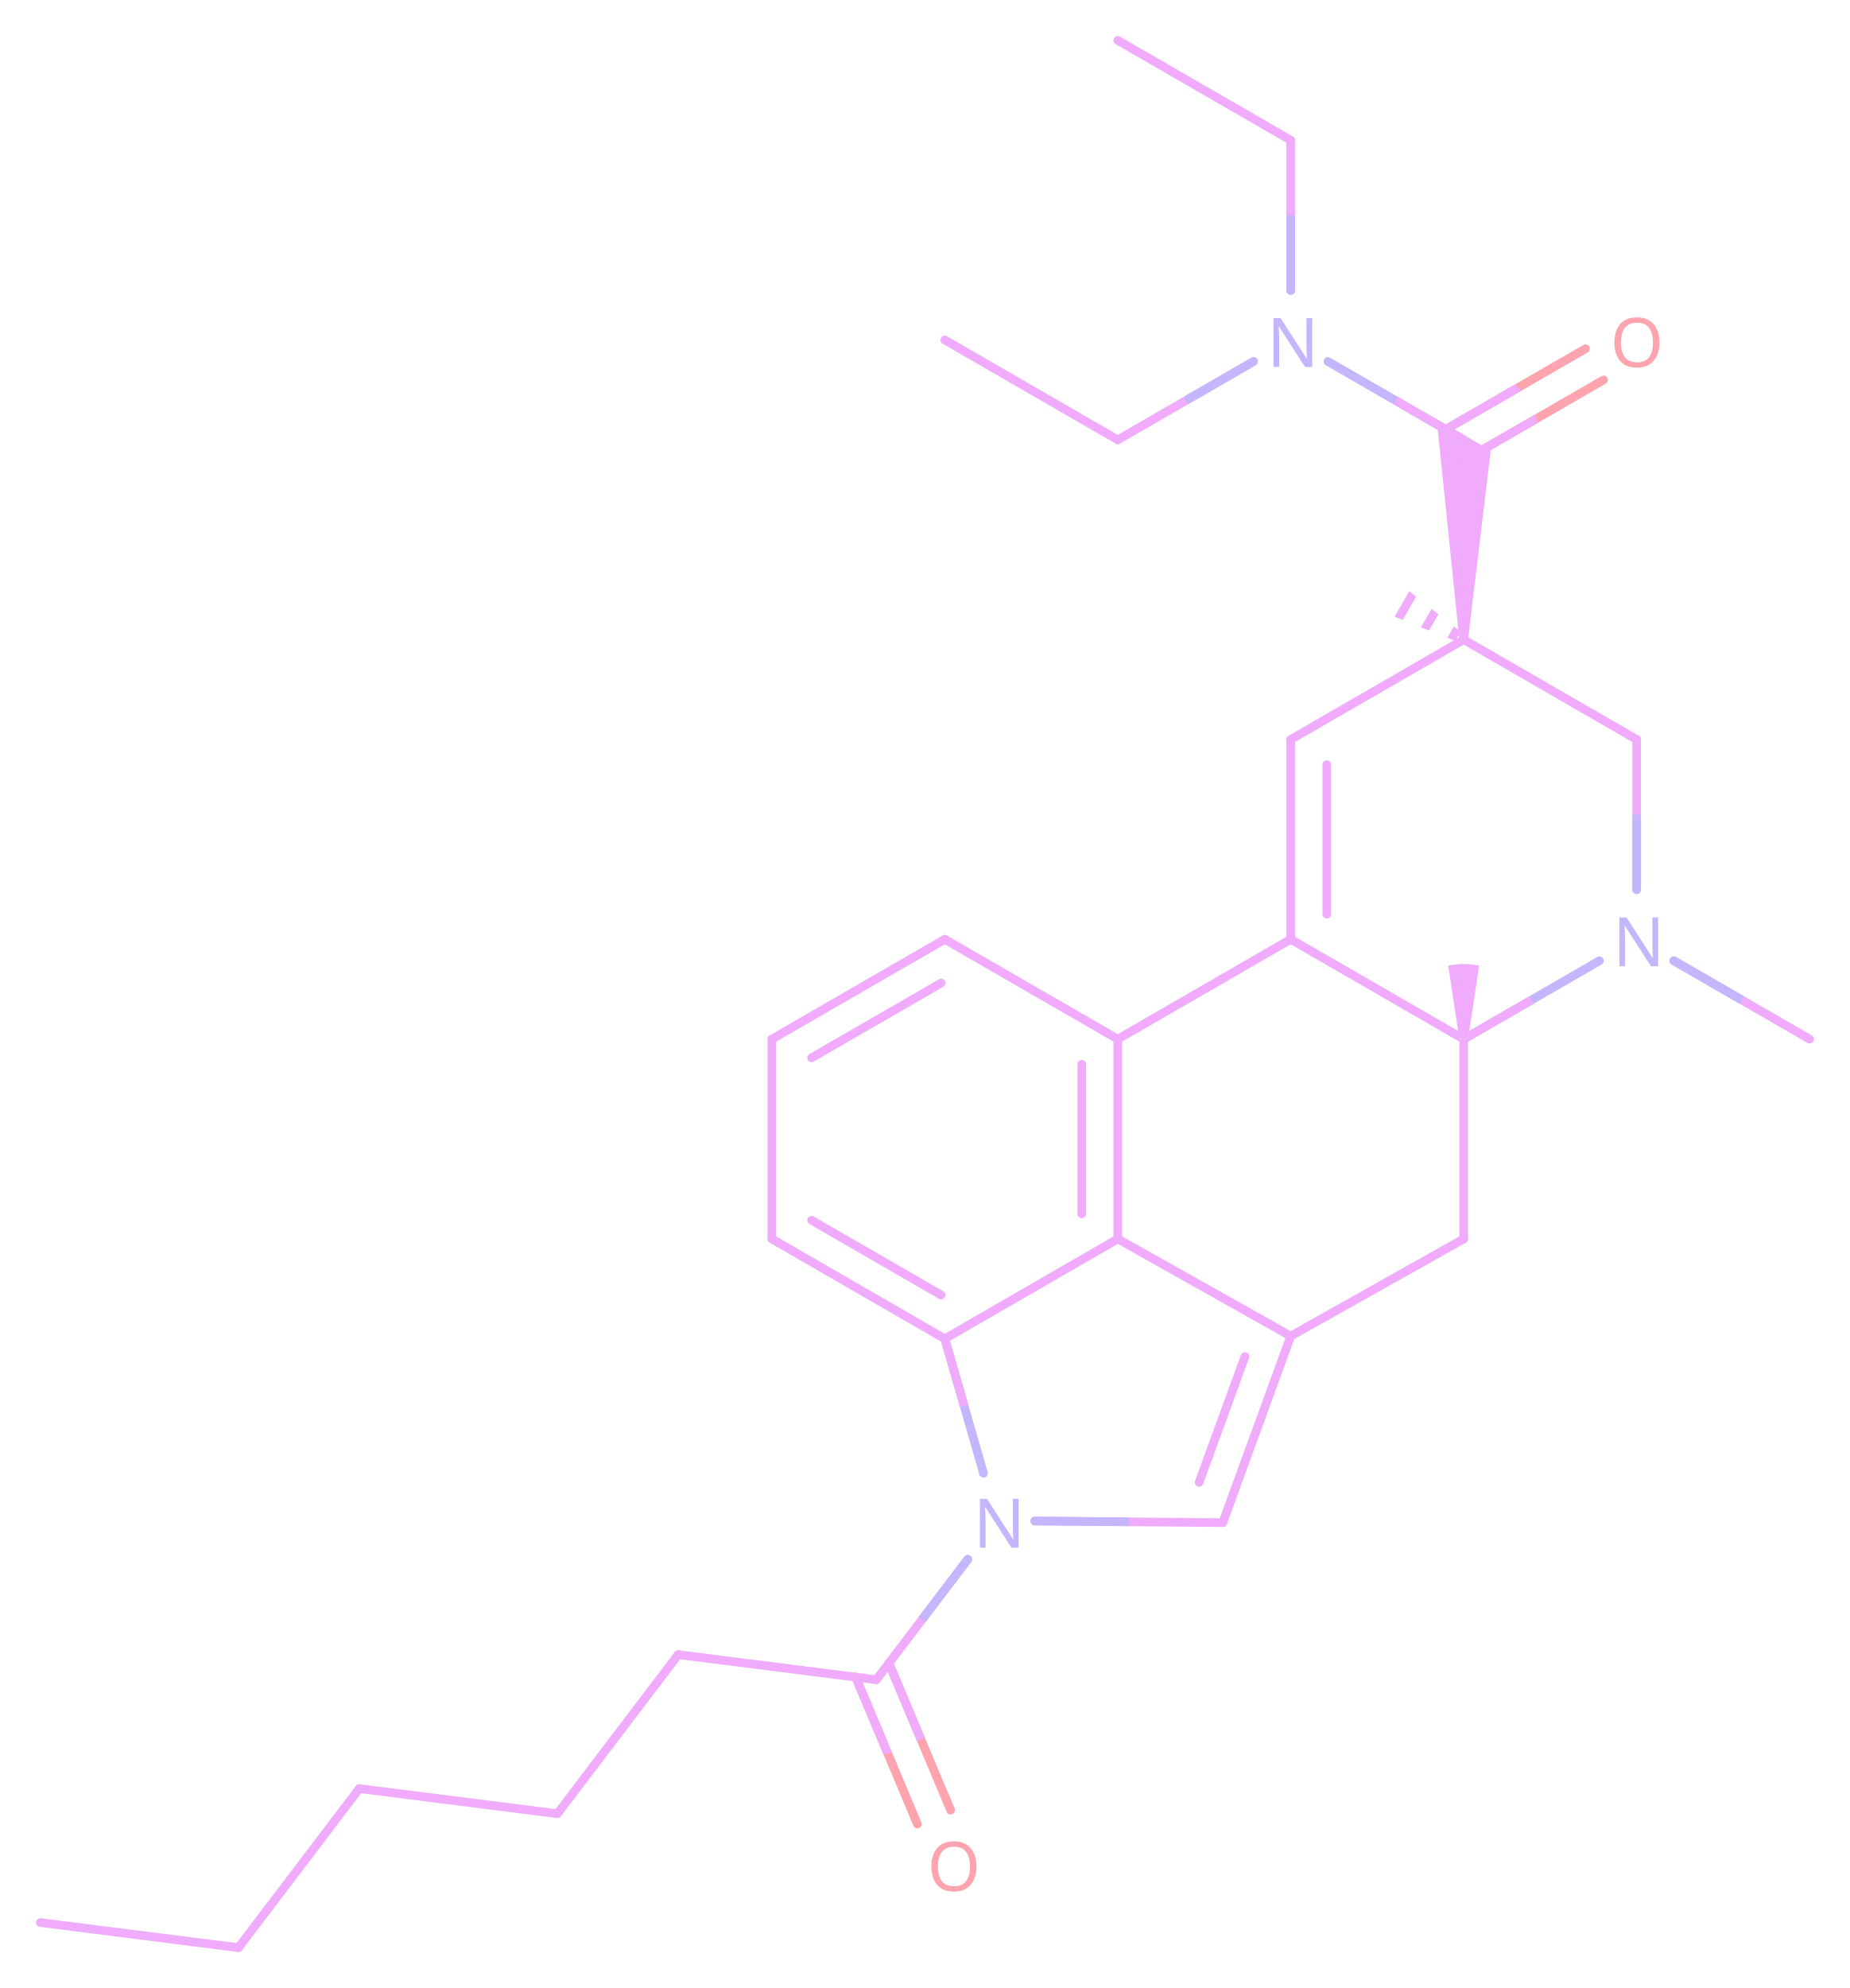
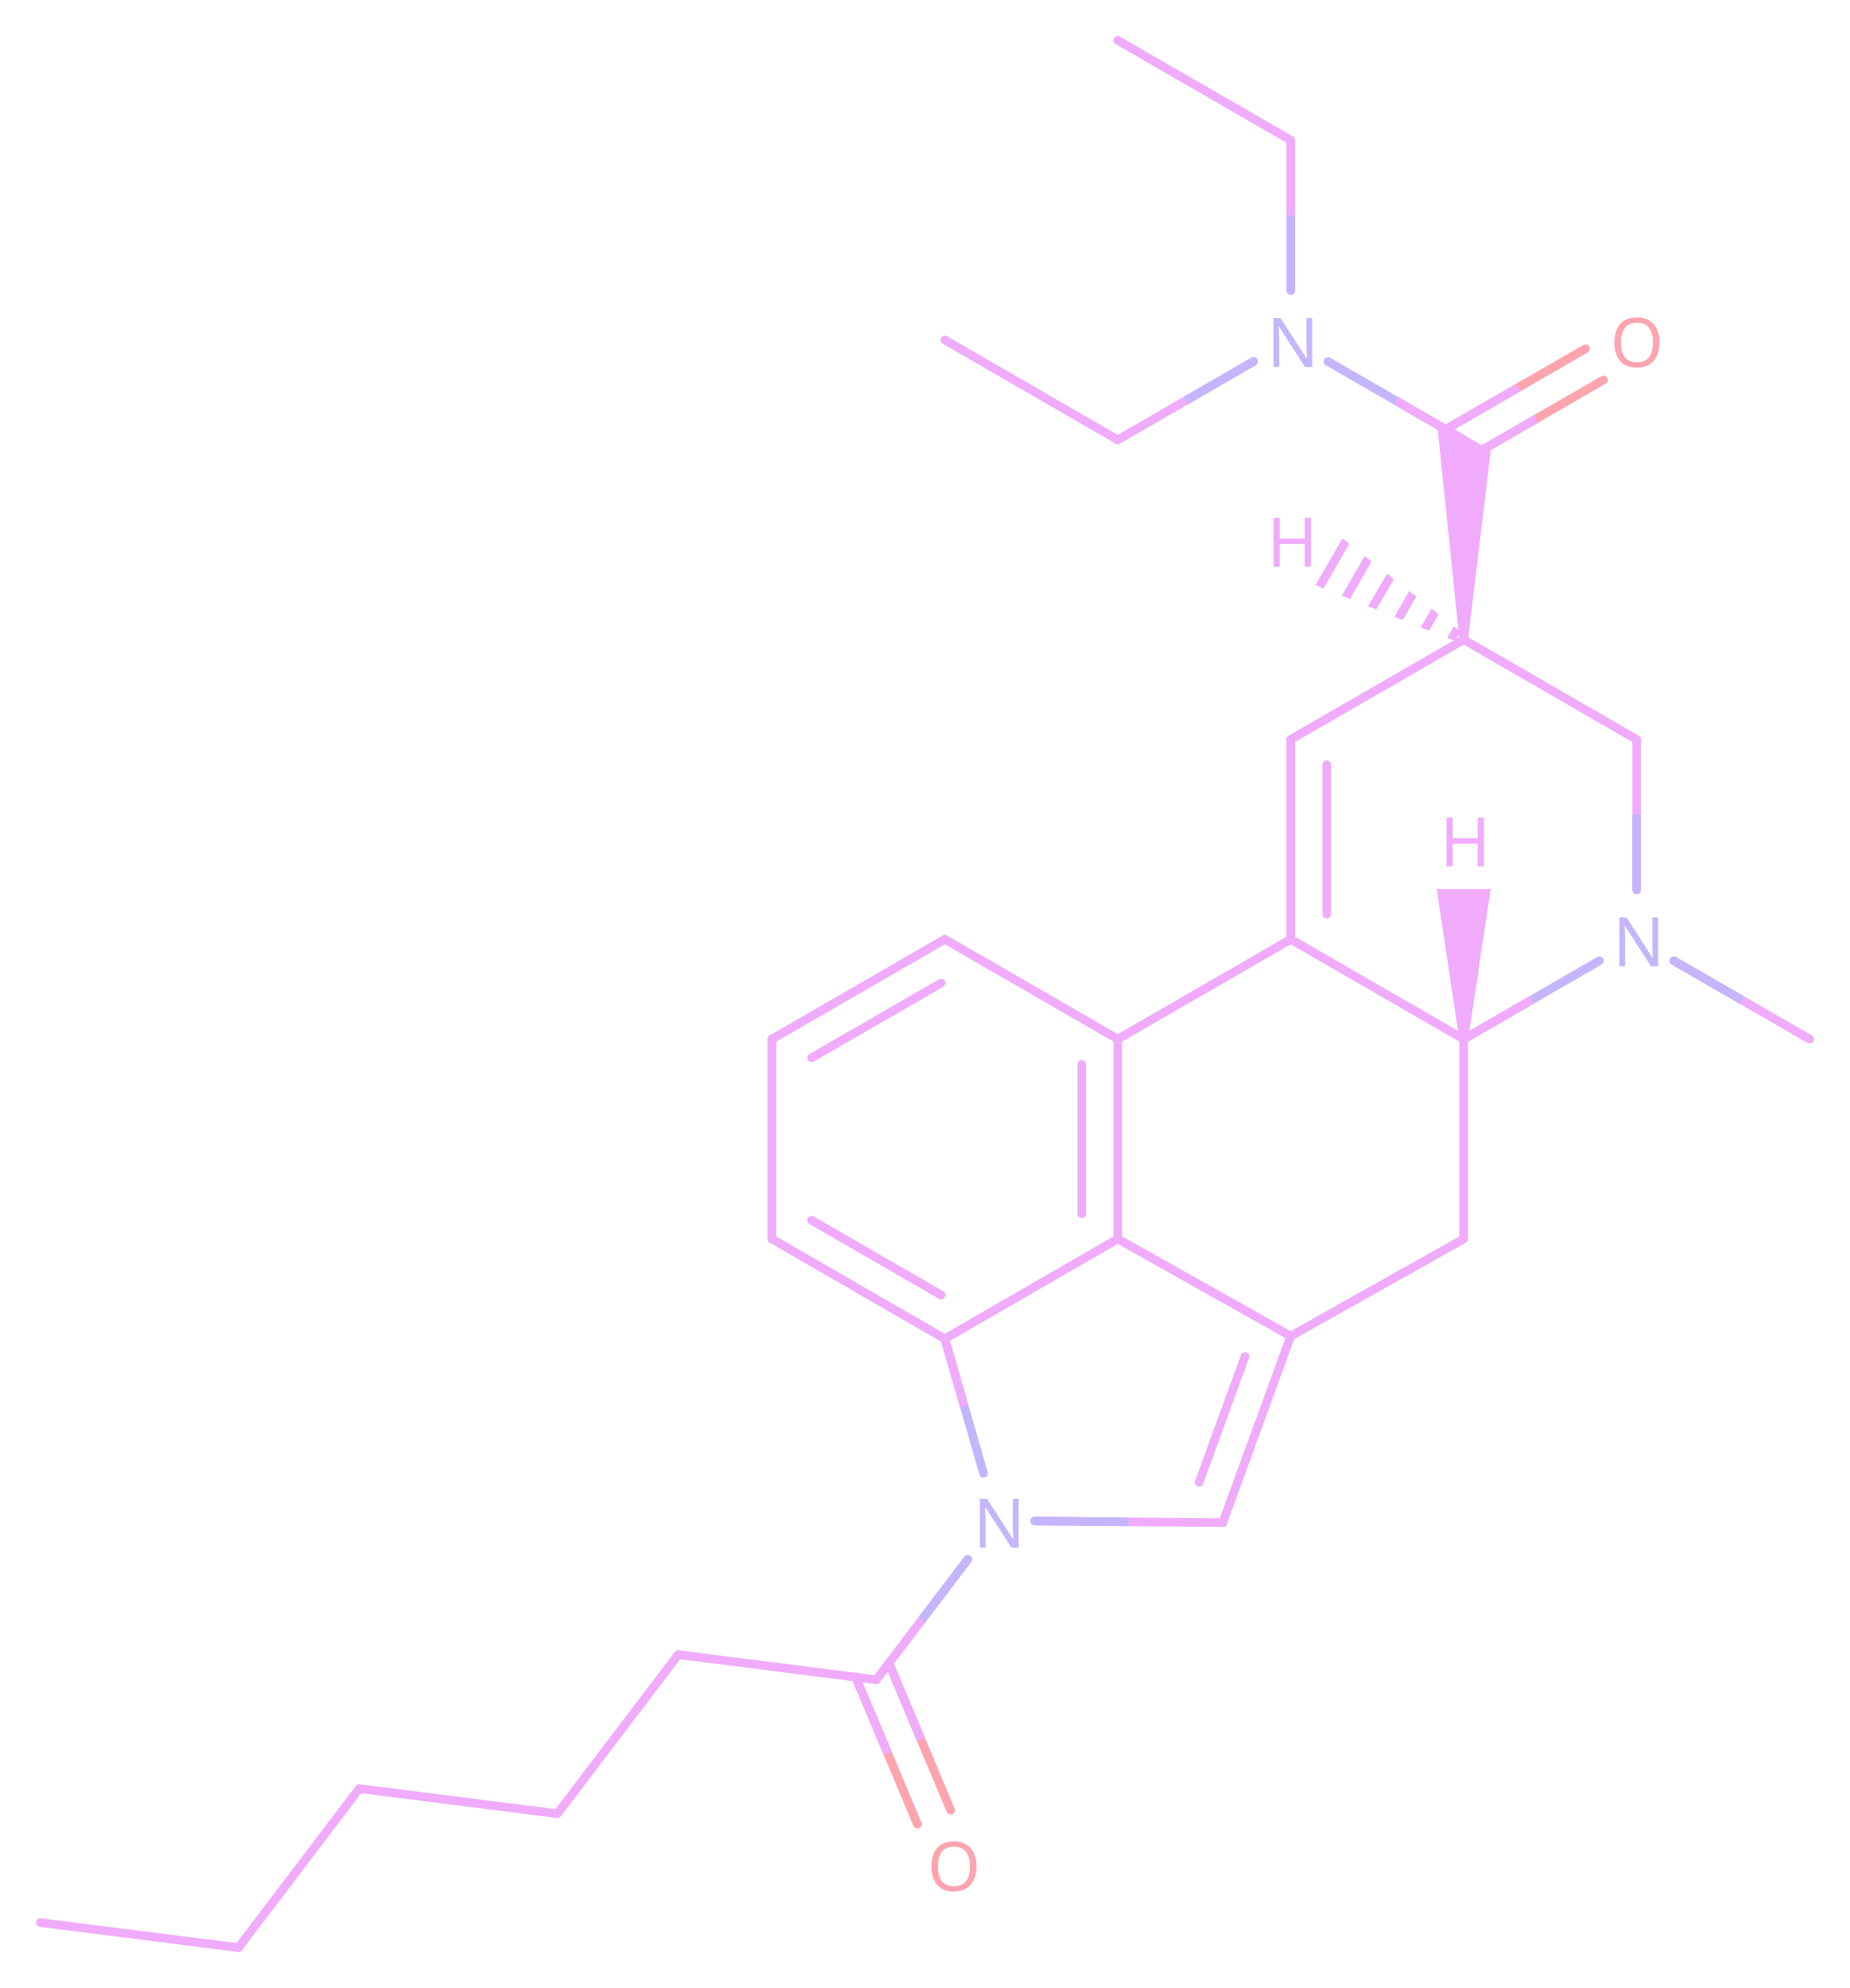
<svg xmlns="http://www.w3.org/2000/svg" fill-opacity="1" color-rendering="auto" color-interpolation="auto" text-rendering="auto" stroke-linecap="square" width="513.74" stroke-miterlimit="10" shape-rendering="auto" stroke-opacity="1" stroke-dasharray="none" font-weight="normal" stroke-width="1" height="551.951" font-family="Dialog" font-style="normal" stroke-linejoin="miter" font-size="12px" stroke-dashoffset="0" image-rendering="auto" version="1.1" id="svg267" style="fill:#f0abfc;stroke:none;">
  <defs id="genericDefs" />
  <g id="g265" transform="translate(-10.08164,-10.53176)" style="fill:#f0abfc;stroke:none">
    <defs id="561393488945-defs1">
      <clipPath clipPathUnits="userSpaceOnUse" id="561393488768-clipPath1">
        <path d="M 0,0 H 534 V 573 H 0 Z" id="path3" style="stroke:none" />
      </clipPath>
      <clipPath clipPathUnits="userSpaceOnUse" id="561393488101-clipPath1">
        <path d="m 464.589,236.708 c -11.52,0 -20.858,9.338 -20.858,20.858 0,11.52 9.338,20.858 20.858,20.858 11.52,0 20.858,-9.338 20.858,-20.858 0,-11.52 -9.338,-20.858 -20.858,-20.858 z" id="path6" style="stroke:none" />
      </clipPath>
      <clipPath clipPathUnits="userSpaceOnUse" id="561393488763-clipPath1">
        <path d="m 416.558,277.281 c -12.02,0 -21.763,9.744 -21.763,21.763 0,12.02 9.744,21.763 21.763,21.763 12.02,0 21.763,-9.744 21.763,-21.763 0,-12.02 -9.744,-21.763 -21.763,-21.763 z" id="path9" style="stroke:none" />
      </clipPath>
      <clipPath clipPathUnits="userSpaceOnUse" id="561393488173-clipPath1">
        <path d="m 297.441,406.717 c -14.42,0 -26.109,11.689 -26.109,26.109 0,14.42 11.69,26.109 26.109,26.109 14.42,0 26.109,-11.69 26.109,-26.109 0,-14.42 -11.69,-26.109 -26.109,-26.109 z" id="path12" style="stroke:none" />
      </clipPath>
      <clipPath clipPathUnits="userSpaceOnUse" id="561393488473-clipPath1">
        <path d="m 272.465,362.817 c -10.726,0 -19.422,8.695 -19.422,19.422 0,10.726 8.695,19.422 19.422,19.422 10.726,0 19.422,-8.695 19.422,-19.422 0,-10.726 -8.695,-19.422 -19.422,-19.422 z" id="path15" style="stroke:none" />
      </clipPath>
      <clipPath clipPathUnits="userSpaceOnUse" id="561393488990-clipPath1">
        <path d="m 416.558,110.893 c -12.02,0 -21.763,9.744 -21.763,21.763 0,12.02 9.744,21.763 21.763,21.763 12.02,0 21.763,-9.744 21.763,-21.763 0,-12.02 -9.744,-21.763 -21.763,-21.763 z" id="path18" style="stroke:none" />
      </clipPath>
      <clipPath clipPathUnits="userSpaceOnUse" id="561393488631-clipPath1">
        <path d="m 358.191,89.13 c -12.02,0 -21.763,9.744 -21.763,21.763 0,12.02 9.744,21.763 21.763,21.763 12.02,0 21.763,-9.744 21.763,-21.763 0,-12.02 -9.744,-21.763 -21.763,-21.763 z" id="path21" style="stroke:none" />
      </clipPath>
      <clipPath clipPathUnits="userSpaceOnUse" id="561393488848-clipPath1">
        <path d="m 416.558,111.684 c -11.583,0 -20.973,9.39 -20.973,20.973 0,11.583 9.39,20.973 20.973,20.973 11.583,0 20.973,-9.39 20.973,-20.973 0,-11.583 -9.39,-20.973 -20.973,-20.973 z" id="path24" style="stroke:none" />
      </clipPath>
      <clipPath clipPathUnits="userSpaceOnUse" id="561393488785-clipPath1">
        <path d="m 416.558,278.187 c -11.519,0 -20.857,9.338 -20.857,20.857 0,11.519 9.338,20.857 20.857,20.857 11.519,0 20.857,-9.338 20.857,-20.857 0,-11.519 -9.338,-20.857 -20.857,-20.857 z" id="path27" style="stroke:none" />
      </clipPath>
      <clipPath clipPathUnits="userSpaceOnUse" id="561393488145-clipPath1">
        <path d="m 416.558,166.512 c -11.933,0 -21.606,9.674 -21.606,21.606 0,11.933 9.674,21.606 21.606,21.606 11.933,0 21.606,-9.674 21.606,-21.606 0,-11.933 -9.674,-21.606 -21.606,-21.606 z" id="path30" style="stroke:none" />
      </clipPath>
      <clipPath clipPathUnits="userSpaceOnUse" id="561393488347-clipPath1">
        <path d="m 474.926,255.517 c -12.02,0 -21.763,9.744 -21.763,21.763 0,12.02 9.744,21.763 21.763,21.763 12.02,0 21.763,-9.744 21.763,-21.763 0,-12.02 -9.744,-21.763 -21.763,-21.763 z" id="path33" style="stroke:none" />
      </clipPath>
      <clipPath clipPathUnits="userSpaceOnUse" id="561393488423-clipPath1">
        <path d="m 368.527,70.321 c -11.519,0 -20.857,9.338 -20.857,20.857 0,11.519 9.338,20.857 20.857,20.857 11.519,0 20.857,-9.338 20.857,-20.857 0,-11.519 -9.338,-20.857 -20.857,-20.857 z" id="path36" style="stroke:none" />
      </clipPath>
      <clipPath clipPathUnits="userSpaceOnUse" id="561393488452-clipPath1">
        <path d="m 278.836,422.491 c -11.59,0 -20.986,9.396 -20.986,20.986 0,11.59 9.396,20.986 20.986,20.986 11.59,0 20.986,-9.396 20.986,-20.986 0,-11.59 -9.396,-20.986 -20.986,-20.986 z" id="path39" style="stroke:none" />
      </clipPath>
      <clipPath clipPathUnits="userSpaceOnUse" id="561393488653-clipPath1">
        <path d="m 253.447,456.215 c -11.423,0 -20.684,9.26 -20.684,20.684 0,11.423 9.26,20.684 20.684,20.684 11.423,0 20.684,-9.26 20.684,-20.684 0,-11.423 -9.261,-20.684 -20.684,-20.684 z" id="path42" style="stroke:none" />
      </clipPath>
      <clipPath clipPathUnits="userSpaceOnUse" id="561393488851-clipPath1">
        <path d="m -457.957,-258.813 h 534 v 573 h -534 z" id="path45" style="stroke:none" />
      </clipPath>
      <clipPath clipPathUnits="userSpaceOnUse" id="561393488822-clipPath1">
        <path d="m -280.363,-420.235 h 534 v 573 h -534 z" id="path48" style="stroke:none" />
      </clipPath>
      <clipPath clipPathUnits="userSpaceOnUse" id="561393488154-clipPath1">
        <path d="m -361.894,-92.425 h 534 v 573 h -534 z" id="path51" style="stroke:none" />
      </clipPath>
      <clipPath clipPathUnits="userSpaceOnUse" id="561393488448-clipPath1">
        <path d="m -457.246,-92.425 h 534 v 573 h -534 z" id="path54" style="stroke:none" />
      </clipPath>
      <clipPath clipPathUnits="userSpaceOnUse" id="561393488771-clipPath1">
        <path d="m -409.949,-231.083 h 534 v 573 h -534 z" id="path57" style="stroke:none" />
      </clipPath>
      <clipPath clipPathUnits="userSpaceOnUse" id="561393488807-clipPath1">
        <path d="m -361.917,-147.888 h 534 v 573 h -534 z" id="path60" style="stroke:none" />
      </clipPath>
      <clipPath clipPathUnits="userSpaceOnUse" id="561393488642-clipPath1">
        <path d="m -267.575,-515.536 h 534 v 573 h -534 z" id="path63" style="stroke:none" />
      </clipPath>
    </defs>
    <g text-rendering="geometricPrecision" id="g69" style="fill:#f0abfc;stroke:none">
      <path d="m 272.026,284.505 c 0.574,-0.332 0.771,-1.066 0.439,-1.64 -0.332,-0.574 -1.066,-0.771 -1.64,-0.439 l -35.948,20.755 c -0.574,0.332 -0.771,1.066 -0.439,1.64 0.332,0.574 1.066,0.771 1.64,0.439 z m 1.04,-12.152 c 0.574,-0.332 0.771,-1.066 0.439,-1.64 -0.332,-0.574 -1.066,-0.771 -1.64,-0.439 l -48.031,27.732 c -0.574,0.332 -0.771,1.066 -0.439,1.64 0.332,0.574 1.066,0.771 1.64,0.439 z" clip-path="url(#561393488768-clipPath1)" id="path67" style="stroke:none;" />
    </g>
    <g text-rendering="geometricPrecision" id="g73" style="fill:#f0abfc;stroke:none">
      <path d="m 225.634,299.045 v 0 55.463 c 0,0.663 -0.537,1.2 -1.2,1.2 -0.663,0 -1.2,-0.537 -1.2,-1.2 v 0 -55.463 c 0,-0.663 0.537,-1.2 1.2,-1.2 0.663,0 1.2,0.537 1.2,1.2 z" clip-path="url(#561393488768-clipPath1)" id="path71" style="stroke:none;" />
    </g>
    <g text-rendering="geometricPrecision" id="g77" style="fill:#f0abfc;stroke:none">
      <path d="m 236.078,348.293 c -0.574,-0.332 -1.308,-0.135 -1.64,0.439 -0.332,0.574 -0.135,1.308 0.439,1.64 l 35.948,20.755 c 0.574,0.332 1.308,0.135 1.64,-0.439 0.332,-0.574 0.135,-1.308 -0.439,-1.64 z m -11.043,5.175 c -0.574,-0.332 -1.308,-0.135 -1.64,0.439 -0.332,0.574 -0.135,1.308 0.439,1.64 l 48.031,27.732 c 0.574,0.332 1.308,0.135 1.64,-0.439 0.332,-0.574 0.135,-1.308 -0.439,-1.64 z" clip-path="url(#561393488768-clipPath1)" id="path75" style="stroke:none;" />
    </g>
    <g text-rendering="geometricPrecision" id="g81" style="fill:#f0abfc;stroke:none">
      <path d="m 271.865,381.2 v 0 l 48.031,-27.732 c 0.574,-0.332 1.308,-0.135 1.64,0.439 0.332,0.574 0.135,1.308 -0.439,1.64 v 0 l -48.031,27.732 c -0.574,0.332 -1.308,0.135 -1.64,-0.439 -0.332,-0.574 -0.135,-1.308 0.439,-1.64 z" clip-path="url(#561393488768-clipPath1)" id="path79" style="stroke:none;" />
    </g>
    <g text-rendering="geometricPrecision" id="g85" style="fill:#f0abfc;stroke:none">
      <path d="m 309.292,347.532 c 0,0.663 0.537,1.2 1.2,1.2 0.663,0 1.2,-0.537 1.2,-1.2 v -41.511 c 0,-0.663 -0.537,-1.2 -1.2,-1.2 -0.663,0 -1.2,0.537 -1.2,1.2 z m 10.004,6.976 c 0,0.663 0.537,1.2 1.2,1.2 0.663,0 1.2,-0.537 1.2,-1.2 v -55.463 c 0,-0.663 -0.537,-1.2 -1.2,-1.2 -0.663,0 -1.2,0.537 -1.2,1.2 z" clip-path="url(#561393488768-clipPath1)" id="path83" style="stroke:none;" />
    </g>
    <g text-rendering="geometricPrecision" id="g89" style="fill:#f0abfc;stroke:none">
      <path d="m 273.065,270.273 v 0 l 48.031,27.732 c 0.574,0.332 0.771,1.066 0.439,1.64 -0.332,0.574 -1.066,0.771 -1.64,0.439 v 0 l -48.031,-27.732 c -0.574,-0.332 -0.771,-1.066 -0.439,-1.64 0.332,-0.574 1.066,-0.771 1.64,-0.439 z" clip-path="url(#561393488768-clipPath1)" id="path87" style="stroke:none;" />
    </g>
    <g text-rendering="geometricPrecision" id="g93" style="fill:#f0abfc;stroke:none">
      <path d="m 367.939,380.442 v 0 l 48.031,-26.981 c 0.578,-0.325 1.31,-0.119 1.635,0.459 0.325,0.578 0.119,1.31 -0.459,1.635 v 0 l -48.031,26.981 c -0.578,0.325 -1.31,0.119 -1.635,-0.459 -0.325,-0.578 -0.119,-1.31 0.459,-1.635 z" clip-path="url(#561393488768-clipPath1)" id="path91" style="stroke:none;" />
    </g>
    <g text-rendering="geometricPrecision" id="g97" style="fill:#f0abfc;stroke:none">
      <path d="m 415.358,354.508 v 0 -55.463 c 0,-0.663 0.537,-1.2 1.2,-1.2 0.663,0 1.2,0.537 1.2,1.2 v 0 55.463 c 0,0.663 -0.537,1.2 -1.2,1.2 -0.663,0 -1.2,-0.537 -1.2,-1.2 z" clip-path="url(#561393488768-clipPath1)" id="path95" style="stroke:none;" />
    </g>
    <g text-rendering="geometricPrecision" id="g101" style="fill:#f0abfc;stroke:none">
      <path d="m 369.127,270.273 v 0 l 48.031,27.732 c 0.574,0.332 0.771,1.066 0.439,1.64 -0.332,0.574 -1.066,0.771 -1.64,0.439 v 0 l -48.031,-27.732 c -0.574,-0.332 -0.771,-1.066 -0.439,-1.64 0.332,-0.574 1.066,-0.771 1.64,-0.439 z" clip-path="url(#561393488768-clipPath1)" id="path99" style="stroke:none;" />
    </g>
    <g text-rendering="geometricPrecision" id="g105" style="fill:#f0abfc;stroke:none">
      <path d="m 321.084,353.461 v 0 l 48.031,26.981 c 0.578,0.325 0.783,1.056 0.459,1.635 -0.325,0.578 -1.057,0.783 -1.635,0.459 v 0 l -48.031,-26.981 c -0.578,-0.325 -0.783,-1.057 -0.459,-1.635 0.325,-0.578 1.056,-0.783 1.635,-0.459 z" clip-path="url(#561393488768-clipPath1)" id="path103" style="stroke:none;" />
    </g>
    <g text-rendering="geometricPrecision" id="g109" style="fill:#f0abfc;stroke:none">
      <path d="m 369.127,272.353 v 0 l -48.031,27.732 c -0.574,0.332 -1.308,0.135 -1.64,-0.439 -0.332,-0.574 -0.135,-1.308 0.439,-1.64 v 0 l 48.031,-27.732 c 0.574,-0.331 1.308,-0.135 1.64,0.439 0.332,0.574 0.135,1.308 -0.439,1.64 z" clip-path="url(#561393488768-clipPath1)" id="path107" style="stroke:none;" />
    </g>
    <g text-rendering="geometricPrecision" id="g113" style="fill:#f0abfc;stroke:none">
      <path d="m 417.159,189.158 v 0 l -48.031,27.732 c -0.574,0.332 -1.308,0.135 -1.64,-0.439 -0.332,-0.574 -0.135,-1.308 0.439,-1.64 v 0 l 48.031,-27.732 c 0.574,-0.332 1.308,-0.135 1.64,0.439 0.332,0.574 0.135,1.308 -0.439,1.64 z" clip-path="url(#561393488768-clipPath1)" id="path111" style="stroke:none;" />
    </g>
    <g text-rendering="geometricPrecision" id="g119" style="fill:#f0abfc;stroke:none">
      <path d="m 463.389,257.566 v 0 -41.716 c 0,-0.663 0.537,-1.2 1.2,-1.2 0.663,0 1.2,0.537 1.2,1.2 v 0 41.716 c 0,0.663 -0.537,1.2 -1.2,1.2 -0.663,0 -1.2,-0.537 -1.2,-1.2 z" clip-path="url(#561393488768-clipPath1)" id="path115" style="stroke:none;" />
      <path d="m 463.389,257.566 v 0 -41.716 c 0,-0.663 0.537,-1.2 1.2,-1.2 0.663,0 1.2,0.537 1.2,1.2 v 0 41.716 c 0,0.663 -0.537,1.2 -1.2,1.2 -0.663,0 -1.2,-0.537 -1.2,-1.2 z" clip-path="url(#561393488101-clipPath1)" id="path117" style="fill:#c4b5fd;stroke:none;" />
    </g>
    <g text-rendering="geometricPrecision" id="g123" style="fill:#f0abfc;stroke:none">
      <path d="m 417.159,187.079 v 0 l 48.031,27.732 c 0.574,0.332 0.771,1.066 0.439,1.64 -0.331,0.574 -1.066,0.771 -1.64,0.439 v 0 L 415.958,189.158 c -0.574,-0.332 -0.771,-1.066 -0.439,-1.64 0.332,-0.574 1.066,-0.771 1.64,-0.439 z" clip-path="url(#561393488768-clipPath1)" id="path121" style="stroke:none;" />
    </g>
    <g text-rendering="geometricPrecision" id="g127" style="fill:#f0abfc;stroke:none">
      <path d="m 379.731,222.826 c 0,-0.663 -0.537,-1.2 -1.2,-1.2 -0.663,0 -1.2,0.537 -1.2,1.2 v 41.511 c 0,0.663 0.537,1.2 1.2,1.2 0.663,0 1.2,-0.537 1.2,-1.2 z m -10.004,-6.976 c 0,-0.663 -0.537,-1.2 -1.2,-1.2 -0.663,0 -1.2,0.537 -1.2,1.2 v 55.463 c 0,0.663 0.537,1.2 1.2,1.2 0.663,0 1.2,-0.537 1.2,-1.2 z" clip-path="url(#561393488768-clipPath1)" id="path125" style="stroke:none;" />
    </g>
    <g text-rendering="geometricPrecision" id="g133" style="fill:#c4b5fd;stroke:none;">
      <path d="m 415.958,298.005 v 0 l 37.695,-21.764 c 0.574,-0.332 1.308,-0.135 1.64,0.439 0.332,0.574 0.135,1.308 -0.439,1.64 v 0 l -37.695,21.764 c -0.574,0.332 -1.308,0.135 -1.64,-0.439 -0.332,-0.574 -0.135,-1.308 0.439,-1.64 z" clip-path="url(#561393488768-clipPath1)" id="path129" style="stroke:none;" />
      <path d="m 415.958,298.005 v 0 l 37.695,-21.764 c 0.574,-0.332 1.308,-0.135 1.64,0.439 0.332,0.574 0.135,1.308 -0.439,1.64 v 0 l -37.695,21.764 c -0.574,0.332 -1.308,0.135 -1.64,-0.439 -0.332,-0.574 -0.135,-1.308 0.439,-1.64 z" clip-path="url(#561393488763-clipPath1)" id="path131" style="fill:#f0abfc;stroke:none;" />
    </g>
    <g text-rendering="geometricPrecision" id="g139" style="fill:#f0abfc;stroke:none">
      <path d="m 297.452,431.625 v 0 l 52.216,0.455 c 0.663,0.006 1.196,0.548 1.19,1.211 -0.006,0.663 -0.548,1.196 -1.211,1.19 v 0 l -52.216,-0.455 c -0.663,-0.006 -1.196,-0.548 -1.19,-1.211 0.006,-0.663 0.548,-1.196 1.211,-1.19 z" clip-path="url(#561393488768-clipPath1)" id="path135" style="stroke:none;" />
      <path d="m 297.452,431.625 v 0 l 52.216,0.455 c 0.663,0.006 1.196,0.548 1.19,1.211 -0.006,0.663 -0.548,1.196 -1.211,1.19 v 0 l -52.216,-0.455 c -0.663,-0.006 -1.196,-0.548 -1.19,-1.211 0.006,-0.663 0.548,-1.196 1.211,-1.19 z" clip-path="url(#561393488173-clipPath1)" id="path137" style="fill:#c4b5fd;stroke:none;" />
    </g>
    <g text-rendering="geometricPrecision" id="g145" style="fill:#c4b5fd;stroke:none;">
      <path d="m 273.619,381.907 v 0 l 10.742,37.329 c 0.183,0.637 -0.184,1.302 -0.822,1.486 -0.637,0.183 -1.302,-0.184 -1.486,-0.822 v 0 l -10.742,-37.329 c -0.183,-0.637 0.184,-1.302 0.822,-1.486 0.637,-0.183 1.302,0.184 1.486,0.822 z" clip-path="url(#561393488768-clipPath1)" id="path141" style="stroke:none;" />
      <path d="m 273.619,381.907 v 0 l 10.742,37.329 c 0.183,0.637 -0.184,1.302 -0.822,1.486 -0.637,0.183 -1.302,-0.184 -1.486,-0.822 v 0 l -10.742,-37.329 c -0.183,-0.637 0.184,-1.302 0.822,-1.486 0.637,-0.183 1.302,0.184 1.486,0.822 z" clip-path="url(#561393488473-clipPath1)" id="path143" style="fill:#f0abfc;stroke:none;" />
    </g>
    <g text-rendering="geometricPrecision" id="g149" style="fill:#f0abfc;stroke:none">
      <path d="m 341.96,421.677 c -0.227,0.623 0.094,1.312 0.717,1.539 0.623,0.227 1.312,-0.094 1.539,-0.717 l 12.719,-34.911 c 0.227,-0.623 -0.094,-1.312 -0.717,-1.539 -0.623,-0.227 -1.312,0.094 -1.539,0.717 z m 6.569,11.193 c -0.227,0.623 0.094,1.312 0.717,1.539 0.623,0.227 1.312,-0.094 1.539,-0.717 L 369.655,381.9 c 0.227,-0.623 -0.094,-1.312 -0.717,-1.539 -0.623,-0.227 -1.312,0.094 -1.539,0.717 z" clip-path="url(#561393488768-clipPath1)" id="path147" style="stroke:none;" />
    </g>
    <g text-rendering="geometricPrecision" id="g153" style="fill:#f0abfc;stroke:none">
      <path d="m 416.558,188.118 h 1.2 l 6.303,-52.516 -7.503,-4.332 -7.503,-4.332 6.303,61.18 z" clip-path="url(#561393488768-clipPath1)" id="path151" style="stroke:none;" />
    </g>
    <g text-rendering="geometricPrecision" id="g159" style="fill:#c4b5fd;stroke:none;">
      <path d="m 415.958,133.696 v 0 l -37.695,-21.763 c -0.574,-0.332 -0.771,-1.066 -0.44,-1.64 0.332,-0.574 1.066,-0.771 1.64,-0.439 v 0 l 37.695,21.763 c 0.574,0.332 0.771,1.066 0.439,1.64 -0.331,0.574 -1.066,0.771 -1.64,0.439 z" clip-path="url(#561393488768-clipPath1)" id="path155" style="stroke:none;" />
      <path d="m 415.958,133.696 v 0 l -37.695,-21.763 c -0.574,-0.332 -0.771,-1.066 -0.44,-1.64 0.332,-0.574 1.066,-0.771 1.64,-0.439 v 0 l 37.695,21.763 c 0.574,0.332 0.771,1.066 0.439,1.64 -0.331,0.574 -1.066,0.771 -1.64,0.439 z" clip-path="url(#561393488990-clipPath1)" id="path157" style="fill:#f0abfc;stroke:none;" />
    </g>
    <g text-rendering="geometricPrecision" id="g165" style="fill:#f0abfc;stroke:none">
      <path d="m 358.791,111.933 v 0 l -37.695,21.763 c -0.574,0.332 -1.308,0.135 -1.64,-0.439 -0.332,-0.574 -0.135,-1.308 0.439,-1.64 v 0 l 37.695,-21.763 c 0.574,-0.332 1.308,-0.135 1.64,0.439 0.332,0.574 0.135,1.308 -0.439,1.64 z" clip-path="url(#561393488768-clipPath1)" id="path161" style="stroke:none;" />
      <path d="m 358.791,111.933 v 0 l -37.695,21.763 c -0.574,0.332 -1.308,0.135 -1.64,-0.439 -0.332,-0.574 -0.135,-1.308 0.439,-1.64 v 0 l 37.695,-21.763 c 0.574,-0.332 1.308,-0.135 1.64,0.439 0.332,0.574 0.135,1.308 -0.439,1.64 z" clip-path="url(#561393488631-clipPath1)" id="path163" style="fill:#c4b5fd;stroke:none;" />
    </g>
    <g text-rendering="geometricPrecision" id="g171" style="fill:#fda4af;stroke:none;">
      <path d="m 410.956,128.729 c -0.574,0.332 -0.771,1.066 -0.439,1.64 0.332,0.574 1.066,0.771 1.64,0.439 l 38.827,-22.417 c 0.574,-0.332 0.771,-1.066 0.439,-1.64 -0.332,-0.574 -1.066,-0.771 -1.64,-0.439 z m 5.002,8.664 c -0.574,0.332 -0.771,1.066 -0.439,1.64 0.332,0.574 1.066,0.771 1.64,0.439 l 38.827,-22.417 c 0.574,-0.332 0.771,-1.066 0.439,-1.64 -0.332,-0.574 -1.066,-0.771 -1.64,-0.439 z" clip-path="url(#561393488768-clipPath1)" id="path167" style="stroke:none;" />
      <path d="m 410.956,128.729 c -0.574,0.332 -0.771,1.066 -0.439,1.64 0.332,0.574 1.066,0.771 1.64,0.439 l 38.827,-22.417 c 0.574,-0.332 0.771,-1.066 0.439,-1.64 -0.332,-0.574 -1.066,-0.771 -1.64,-0.439 z m 5.002,8.664 c -0.574,0.332 -0.771,1.066 -0.439,1.64 0.332,0.574 1.066,0.771 1.64,0.439 l 38.827,-22.417 c 0.574,-0.332 0.771,-1.066 0.439,-1.64 -0.332,-0.574 -1.066,-0.771 -1.64,-0.439 z" clip-path="url(#561393488848-clipPath1)" id="path169" style="fill:#f0abfc;stroke:none;" />
    </g>
-     <g text-rendering="geometricPrecision" id="g177" style="fill:#ffffff99;stroke:none;">
+     <g text-rendering="geometricPrecision" id="g177" style="fill:#f0abfc;stroke:none;">
      <path d="m 416.558,299.045 h 1.2 l 6.303,-41.715 h -7.503 -7.503 l 6.303,41.715 z" clip-path="url(#561393488768-clipPath1)" id="path173" style="stroke:none;" />
      <path d="m 416.558,299.045 h 1.2 l 6.303,-41.715 h -7.503 -7.503 l 6.303,41.715 z" clip-path="url(#561393488785-clipPath1)" id="path175" style="fill:#f0abfc;stroke:none;" />
    </g>
-     <g text-rendering="geometricPrecision" id="g183" style="fill:#ffffff99;stroke:none;">
+     <g text-rendering="geometricPrecision" id="g183" style="fill:#f0abfc;stroke:none;">
      <path d="m 412.017,187.589 2.254,0.897 1.462,-2.533 -1.904,-1.504 z m -7.327,-2.916 2.254,0.897 2.6,-4.504 v 0 l -1.904,-1.504 v 0 z m -7.327,-2.916 2.254,0.897 v 0 l 3.739,-6.476 -1.904,-1.504 z m -7.327,-2.916 2.254,0.897 v 0 l 4.877,-8.447 v 0 l -1.904,-1.504 z m -7.327,-2.916 2.254,0.897 v 0 l 6.015,-10.418 -1.904,-1.504 v 0 z m -7.327,-2.916 2.254,0.897 7.153,-12.389 -1.904,-1.504 -3.752,6.498 z" clip-path="url(#561393488768-clipPath1)" id="path179" style="stroke:none;" />
      <path d="m 412.017,187.589 2.254,0.897 1.462,-2.533 -1.904,-1.504 z m -7.327,-2.916 2.254,0.897 2.6,-4.504 v 0 l -1.904,-1.504 v 0 z m -7.327,-2.916 2.254,0.897 v 0 l 3.739,-6.476 -1.904,-1.504 z m -7.327,-2.916 2.254,0.897 v 0 l 4.877,-8.447 v 0 l -1.904,-1.504 z m -7.327,-2.916 2.254,0.897 v 0 l 6.015,-10.418 -1.904,-1.504 v 0 z m -7.327,-2.916 2.254,0.897 7.153,-12.389 -1.904,-1.504 -3.752,6.498 z" clip-path="url(#561393488145-clipPath1)" id="path181" style="fill:#f0abfc;stroke:none;" />
    </g>
    <g text-rendering="geometricPrecision" id="g189" style="fill:#f0abfc;stroke:none">
      <path d="m 475.526,276.241 v 0 l 37.695,21.763 c 0.574,0.332 0.771,1.066 0.439,1.64 -0.332,0.574 -1.066,0.771 -1.64,0.439 v 0 l -37.696,-21.763 c -0.574,-0.332 -0.771,-1.066 -0.439,-1.64 0.332,-0.574 1.066,-0.771 1.64,-0.439 z" clip-path="url(#561393488768-clipPath1)" id="path185" style="stroke:none;" />
      <path d="m 475.526,276.241 v 0 l 37.695,21.763 c 0.574,0.332 0.771,1.066 0.439,1.64 -0.332,0.574 -1.066,0.771 -1.64,0.439 v 0 l -37.696,-21.763 c -0.574,-0.332 -0.771,-1.066 -0.439,-1.64 0.332,-0.574 1.066,-0.771 1.64,-0.439 z" clip-path="url(#561393488347-clipPath1)" id="path187" style="fill:#c4b5fd;stroke:none;" />
    </g>
    <g text-rendering="geometricPrecision" id="g193" style="fill:#f0abfc;stroke:none">
      <path d="m 319.895,133.696 v 0 L 271.864,105.965 c -0.574,-0.332 -0.771,-1.066 -0.439,-1.64 0.332,-0.574 1.066,-0.771 1.64,-0.439 v 0 l 48.032,27.731 c 0.574,0.332 0.771,1.066 0.439,1.64 -0.331,0.574 -1.066,0.771 -1.64,0.439 z" clip-path="url(#561393488768-clipPath1)" id="path191" style="stroke:none;" />
    </g>
    <g text-rendering="geometricPrecision" id="g199" style="fill:#f0abfc;stroke:none">
      <path d="m 367.326,91.178 v 0 -41.715 c 0,-0.663 0.537,-1.2 1.2,-1.2 0.663,0 1.2,0.537 1.2,1.2 v 0 41.715 c 0,0.663 -0.537,1.2 -1.2,1.2 -0.663,0 -1.2,-0.537 -1.2,-1.2 z" clip-path="url(#561393488768-clipPath1)" id="path195" style="stroke:none;" />
      <path d="m 367.326,91.178 v 0 -41.715 c 0,-0.663 0.537,-1.2 1.2,-1.2 0.663,0 1.2,0.537 1.2,1.2 v 0 41.715 c 0,0.663 -0.537,1.2 -1.2,1.2 -0.663,0 -1.2,-0.537 -1.2,-1.2 z" clip-path="url(#561393488423-clipPath1)" id="path197" style="fill:#c4b5fd;stroke:none;" />
    </g>
    <g text-rendering="geometricPrecision" id="g203" style="fill:#f0abfc;stroke:none">
      <path d="m 367.926,50.503 v 0 L 319.895,22.772 c -0.574,-0.332 -0.771,-1.066 -0.439,-1.64 0.332,-0.574 1.066,-0.771 1.64,-0.439 v 0 l 48.031,27.731 c 0.574,0.332 0.771,1.066 0.439,1.64 -0.332,0.574 -1.066,0.771 -1.64,0.439 z" clip-path="url(#561393488768-clipPath1)" id="path201" style="stroke:none;" />
    </g>
    <g text-rendering="geometricPrecision" id="g209" style="fill:#f0abfc;stroke:none">
      <path d="m 279.792,444.204 v 0 l -25.389,33.422 c -0.401,0.528 -1.154,0.631 -1.682,0.23 -0.528,-0.401 -0.631,-1.154 -0.23,-1.682 v 0 l 25.389,-33.422 c 0.401,-0.528 1.154,-0.631 1.682,-0.23 0.528,0.401 0.631,1.154 0.23,1.682 z" clip-path="url(#561393488768-clipPath1)" id="path205" style="stroke:none;" />
      <path d="m 279.792,444.204 v 0 l -25.389,33.422 c -0.401,0.528 -1.154,0.631 -1.682,0.23 -0.528,-0.401 -0.631,-1.154 -0.23,-1.682 v 0 l 25.389,-33.422 c 0.401,-0.528 1.154,-0.631 1.682,-0.23 0.528,0.401 0.631,1.154 0.23,1.682 z" clip-path="url(#561393488452-clipPath1)" id="path207" style="fill:#c4b5fd;stroke:none;" />
    </g>
    <g text-rendering="geometricPrecision" id="g213" style="fill:#f0abfc;stroke:none">
      <path d="m 253.296,478.09 v 0 l -55.022,-6.973 c -0.658,-0.083 -1.123,-0.684 -1.04,-1.342 0.083,-0.658 0.684,-1.123 1.342,-1.04 v 0 l 55.022,6.973 c 0.658,0.083 1.123,0.684 1.04,1.342 -0.083,0.658 -0.684,1.123 -1.342,1.04 z" clip-path="url(#561393488768-clipPath1)" id="path211" style="stroke:none;" />
    </g>
    <g text-rendering="geometricPrecision" id="g217" style="fill:#f0abfc;stroke:none">
      <path d="m 199.381,470.652 v 0 l -33.549,44.164 c -0.401,0.528 -1.154,0.631 -1.682,0.23 -0.528,-0.401 -0.631,-1.154 -0.23,-1.682 v 0 l 33.55,-44.164 c 0.401,-0.528 1.154,-0.631 1.682,-0.23 0.528,0.401 0.631,1.154 0.23,1.682 z" clip-path="url(#561393488768-clipPath1)" id="path215" style="stroke:none;" />
    </g>
    <g text-rendering="geometricPrecision" id="g221" style="fill:#f0abfc;stroke:none">
      <path d="m 164.725,515.281 v 0 l -55.022,-6.973 c -0.658,-0.083 -1.123,-0.684 -1.04,-1.342 0.083,-0.658 0.684,-1.123 1.342,-1.04 v 0 l 55.022,6.973 c 0.658,0.083 1.123,0.684 1.04,1.342 -0.083,0.658 -0.684,1.123 -1.342,1.04 z" clip-path="url(#561393488768-clipPath1)" id="path219" style="stroke:none;" />
    </g>
    <g text-rendering="geometricPrecision" id="g225" style="fill:#f0abfc;stroke:none">
      <path d="m 110.809,507.844 v 0 L 77.26,552.008 c -0.401,0.528 -1.154,0.631 -1.682,0.23 -0.528,-0.401 -0.631,-1.154 -0.23,-1.682 v 0 l 33.549,-44.164 c 0.401,-0.528 1.154,-0.631 1.682,-0.23 0.528,0.401 0.631,1.154 0.23,1.682 z" clip-path="url(#561393488768-clipPath1)" id="path223" style="stroke:none;" />
    </g>
    <g text-rendering="geometricPrecision" id="g229" style="fill:#f0abfc;stroke:none">
      <path d="m 76.153,552.473 v 0 l -55.022,-6.973 c -0.658,-0.083 -1.123,-0.684 -1.04,-1.342 0.083,-0.658 0.684,-1.123 1.342,-1.04 v 0 l 55.022,6.973 c 0.658,0.083 1.123,0.684 1.04,1.342 -0.083,0.658 -0.684,1.123 -1.342,1.04 z" clip-path="url(#561393488768-clipPath1)" id="path227" style="stroke:none;" />
    </g>
    <g text-rendering="geometricPrecision" id="g235" style="fill:#fda4af;stroke:none;">
      <path d="m 258.048,471.835 c -0.257,-0.611 -0.96,-0.899 -1.572,-0.642 -0.611,0.257 -0.899,0.96 -0.642,1.572 l 17.134,40.804 c 0.257,0.611 0.96,0.899 1.572,0.642 0.611,-0.257 0.899,-0.96 0.642,-1.572 z m -9.224,3.873 c -0.257,-0.611 -0.96,-0.899 -1.572,-0.642 -0.611,0.257 -0.899,0.96 -0.642,1.572 l 17.134,40.804 c 0.257,0.611 0.96,0.899 1.572,0.642 0.611,-0.257 0.899,-0.96 0.642,-1.572 z" clip-path="url(#561393488768-clipPath1)" id="path231" style="stroke:none;" />
      <path d="m 258.048,471.835 c -0.257,-0.611 -0.96,-0.899 -1.572,-0.642 -0.611,0.257 -0.899,0.96 -0.642,1.572 l 17.134,40.804 c 0.257,0.611 0.96,0.899 1.572,0.642 0.611,-0.257 0.899,-0.96 0.642,-1.572 z m -9.224,3.873 c -0.257,-0.611 -0.96,-0.899 -1.572,-0.642 -0.611,0.257 -0.899,0.96 -0.642,1.572 l 17.134,40.804 c 0.257,0.611 0.96,0.899 1.572,0.642 0.611,-0.257 0.899,-0.96 0.642,-1.572 z" clip-path="url(#561393488653-clipPath1)" id="path233" style="fill:#f0abfc;stroke:none;" />
    </g>
    <g text-rendering="geometricPrecision" font-size="19px" font-family="sans-serif" transform="translate(457.9565,258.813)" id="g239" style="fill:#c4b5fd;stroke:none;">
      <text x="0" xml:space="preserve" y="20" clip-path="url(#561393488851-clipPath1)" id="text237" style="stroke:none;">N</text>
    </g>
    <g text-rendering="geometricPrecision" font-size="19px" font-family="sans-serif" transform="translate(280.3634,420.235)" id="g243" style="fill:#c4b5fd;stroke:none;">
      <text x="0" xml:space="preserve" y="20" clip-path="url(#561393488822-clipPath1)" id="text241" style="stroke:none;">N</text>
    </g>
    <g text-rendering="geometricPrecision" font-size="19px" font-family="sans-serif" transform="translate(361.894,92.4253)" id="g247" style="fill:#c4b5fd;stroke:none;">
      <text x="0" xml:space="preserve" y="20" clip-path="url(#561393488154-clipPath1)" id="text245" style="stroke:none;">N</text>
    </g>
    <g text-rendering="geometricPrecision" font-size="19px" font-family="sans-serif" transform="translate(457.2459,92.4253)" id="g251" style="fill:#fda4af;stroke:none;">
      <text x="0" xml:space="preserve" y="20" clip-path="url(#561393488448-clipPath1)" id="text249" style="stroke:none;">O</text>
    </g>
-     <g text-rendering="geometricPrecision" font-size="19px" font-family="sans-serif" transform="translate(409.9488,231.0826)" id="g255" style="fill:#ffffff99;stroke:none;">
+     <g text-rendering="geometricPrecision" font-size="19px" font-family="sans-serif" transform="translate(409.9488,231.0826)" id="g255" style="fill:#f0abfc;stroke:none;">
      <text x="0" xml:space="preserve" y="20" clip-path="url(#561393488771-clipPath1)" id="text253" style="stroke:none;">H</text>
    </g>
-     <g text-rendering="geometricPrecision" font-size="19px" font-family="sans-serif" transform="translate(361.9172,147.8876)" id="g259" style="fill:#ffffff99;stroke:none;">
+     <g text-rendering="geometricPrecision" font-size="19px" font-family="sans-serif" transform="translate(361.9172,147.8876)" id="g259" style="fill:#f0abfc;stroke:none;">
      <text x="0" xml:space="preserve" y="20" clip-path="url(#561393488807-clipPath1)" id="text257" style="stroke:none;">H</text>
    </g>
    <g text-rendering="geometricPrecision" font-size="19px" font-family="sans-serif" transform="translate(267.5755,515.5357)" id="g263" style="fill:#fda4af;stroke:none;">
      <text x="0" xml:space="preserve" y="20" clip-path="url(#561393488642-clipPath1)" id="text261" style="stroke:none;">O</text>
    </g>
  </g>
</svg>
